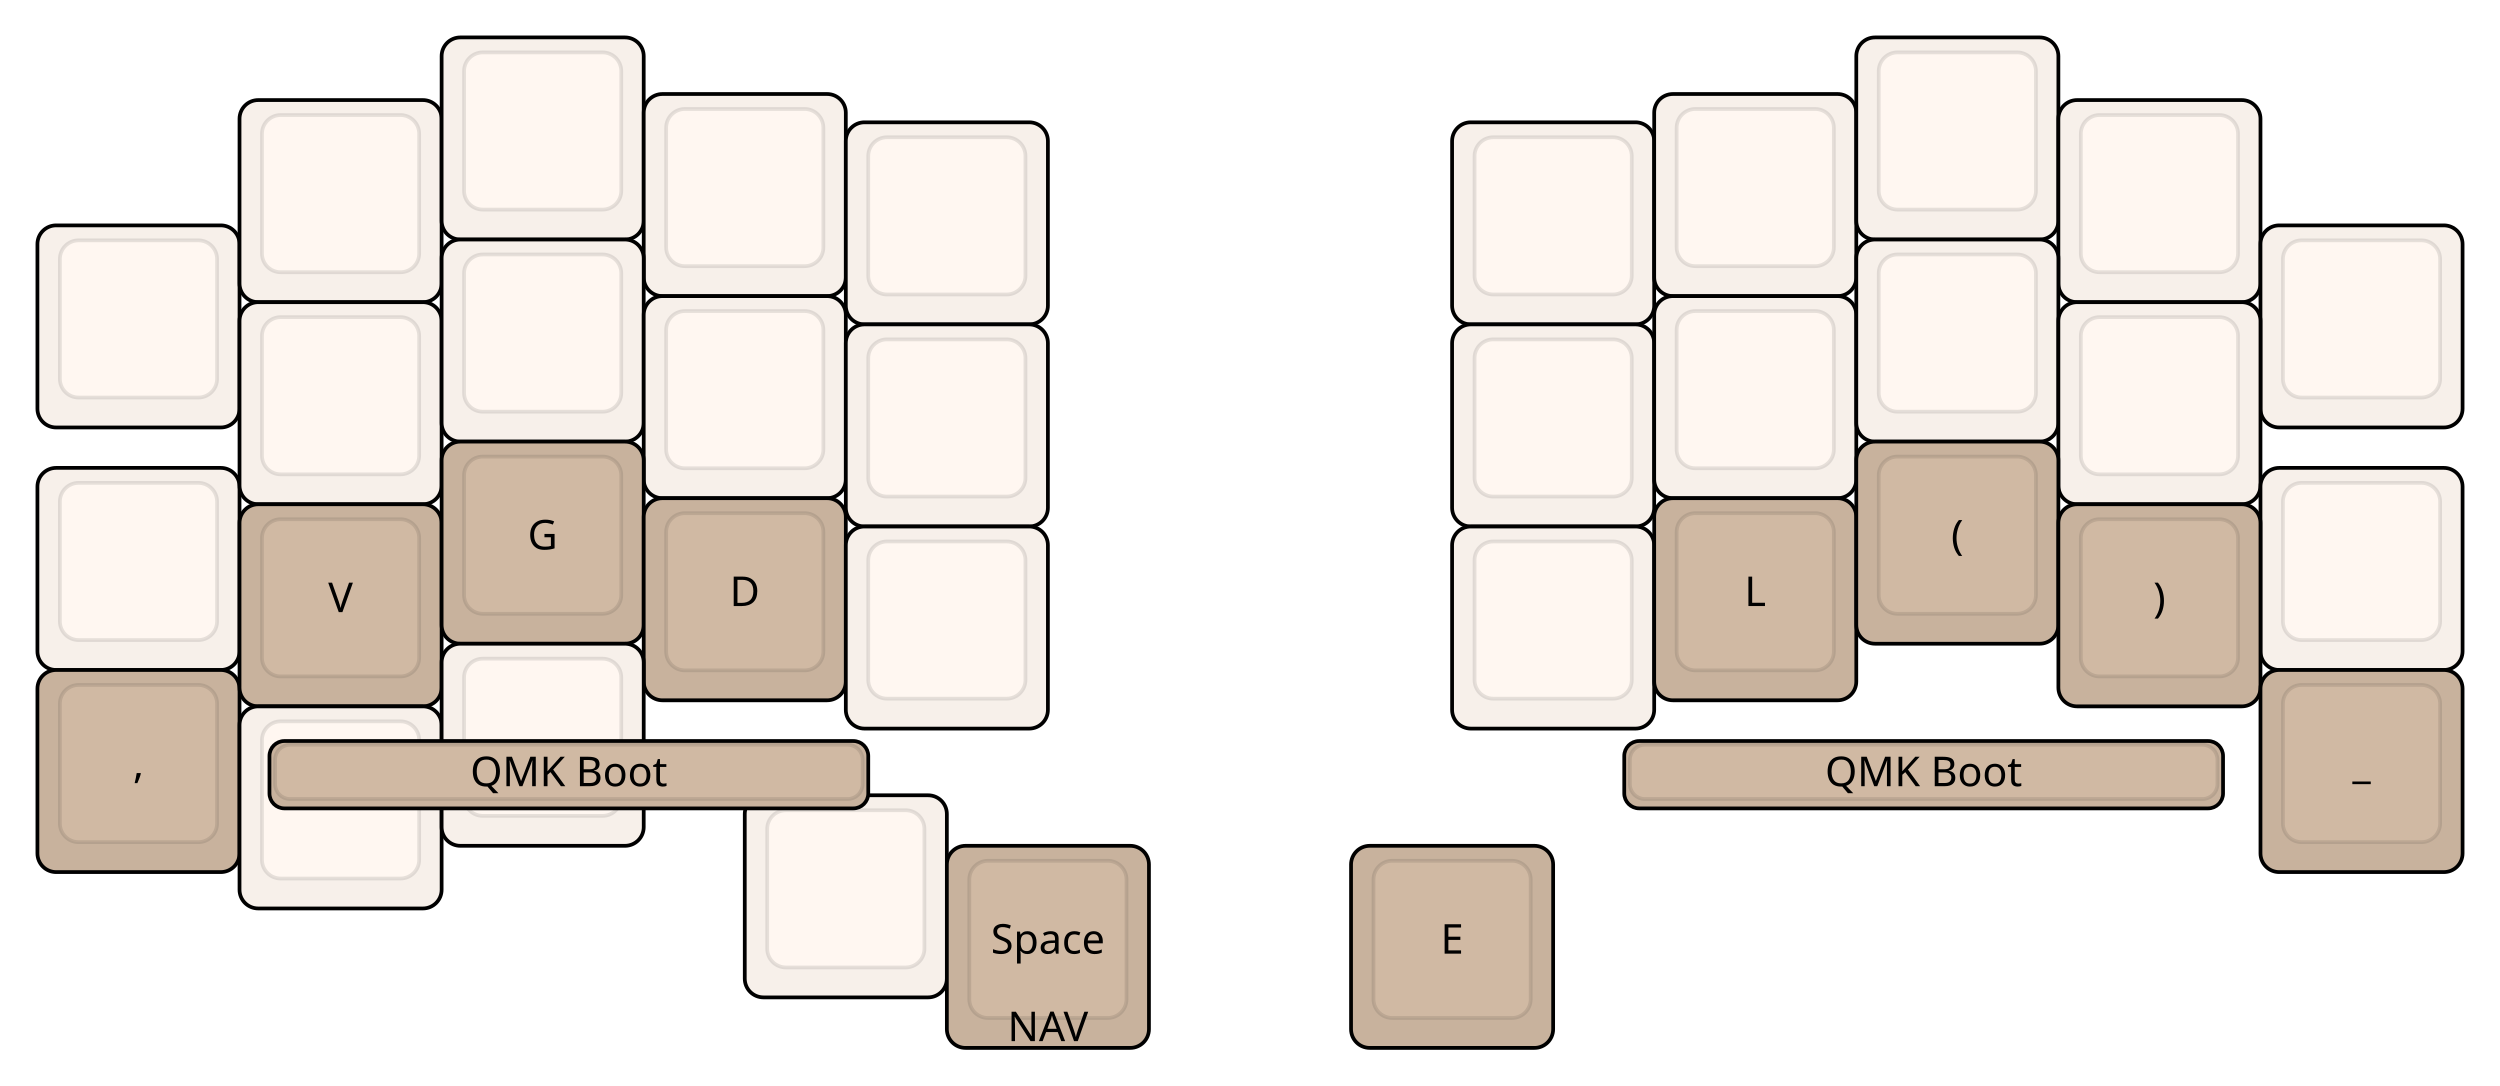
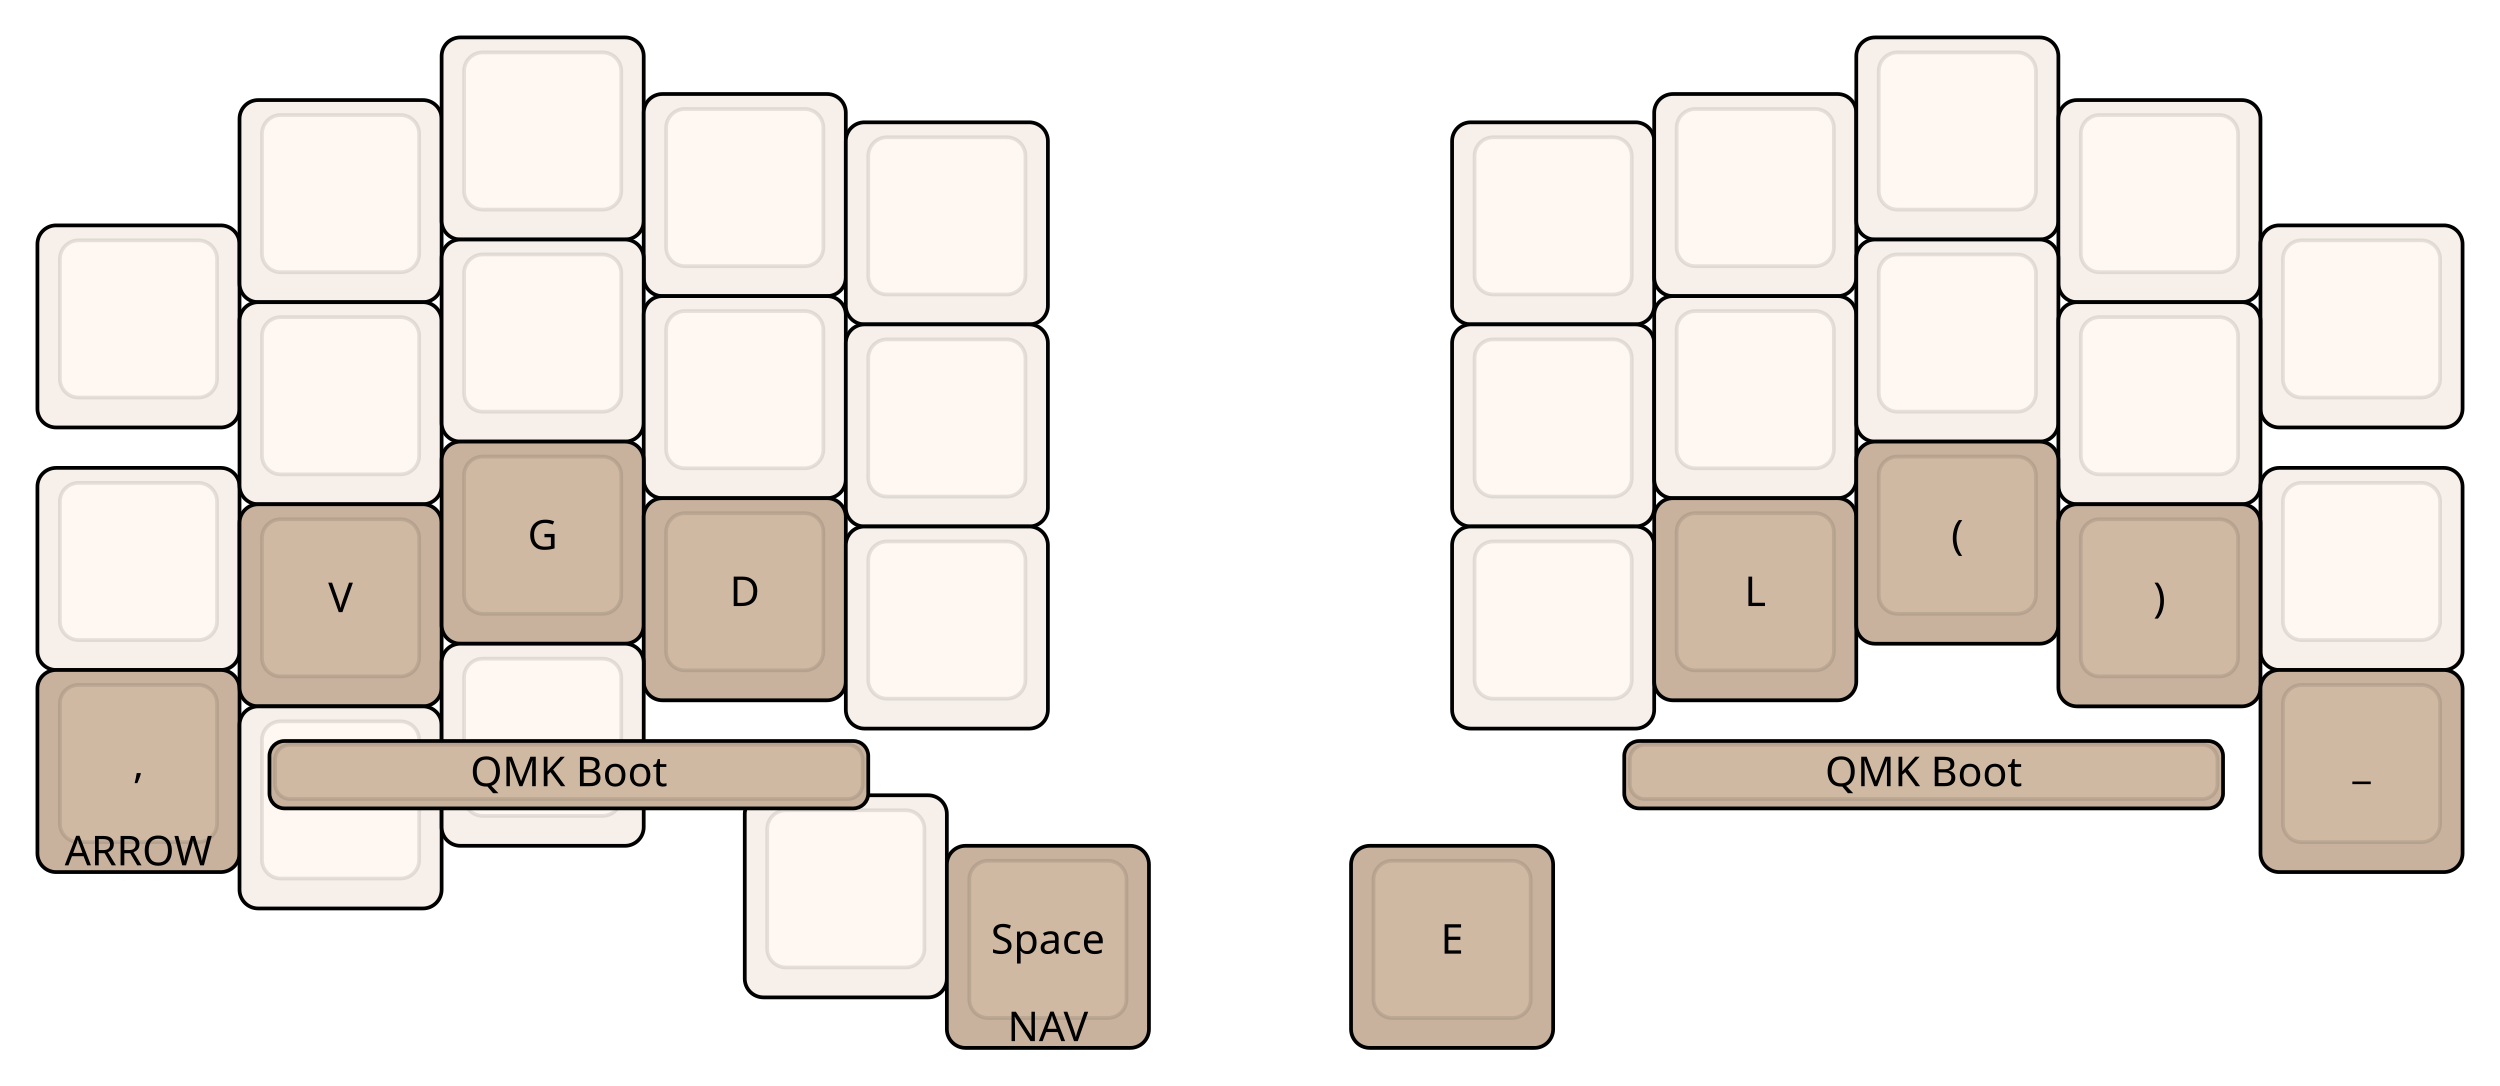
<svg xmlns="http://www.w3.org/2000/svg" width="668px" height="290x" viewBox="0 0 668 290">
  <style type="text/css">
    .keycap .border { stroke: black; stroke-width: 1; }
    .keycap .inner.border { stroke: rgba(0,0,0,.1); }
    .keycap { font-family: sans-serif; font-size: 11px}
    .combo-output { font-family: sans-serif; font-size: 16px}
    .combos .keycap { font-size: 8px}
  </style>
  <g class="keycap combo_background">
    <rect x="10" y="60.22" width="54" height="54" rx="5" fill="#f7f0ea" class="outer border" />
    <rect x="16" y="64.22" width="42" height="42" rx="5" fill="#fff7f1" class="inner border" />
  </g>
  <g class="keycap combo_background">
    <rect x="64" y="26.74" width="54" height="54" rx="5" fill="#f7f0ea" class="outer border" />
    <rect x="70" y="30.74" width="42" height="42" rx="5" fill="#fff7f1" class="inner border" />
  </g>
  <g class="keycap combo_background">
    <rect x="118" y="10" width="54" height="54" rx="5" fill="#f7f0ea" class="outer border" />
    <rect x="124" y="14" width="42" height="42" rx="5" fill="#fff7f1" class="inner border" />
  </g>
  <g class="keycap combo_background">
    <rect x="172" y="25.12" width="54" height="54" rx="5" fill="#f7f0ea" class="outer border" />
    <rect x="178" y="29.12" width="42" height="42" rx="5" fill="#fff7f1" class="inner border" />
  </g>
  <g class="keycap combo_background">
    <rect x="226" y="32.68" width="54" height="54" rx="5" fill="#f7f0ea" class="outer border" />
    <rect x="232" y="36.68" width="42" height="42" rx="5" fill="#fff7f1" class="inner border" />
  </g>
  <g class="keycap combo_background">
    <rect x="388" y="32.68" width="54" height="54" rx="5" fill="#f7f0ea" class="outer border" />
    <rect x="394" y="36.68" width="42" height="42" rx="5" fill="#fff7f1" class="inner border" />
  </g>
  <g class="keycap combo_background">
    <rect x="442" y="25.12" width="54" height="54" rx="5" fill="#f7f0ea" class="outer border" />
    <rect x="448" y="29.12" width="42" height="42" rx="5" fill="#fff7f1" class="inner border" />
  </g>
  <g class="keycap combo_background">
    <rect x="496" y="10" width="54" height="54" rx="5" fill="#f7f0ea" class="outer border" />
    <rect x="502" y="14" width="42" height="42" rx="5" fill="#fff7f1" class="inner border" />
  </g>
  <g class="keycap combo_background">
    <rect x="550" y="26.74" width="54" height="54" rx="5" fill="#f7f0ea" class="outer border" />
    <rect x="556" y="30.74" width="42" height="42" rx="5" fill="#fff7f1" class="inner border" />
  </g>
  <g class="keycap combo_background">
    <rect x="604" y="60.22" width="54" height="54" rx="5" fill="#f7f0ea" class="outer border" />
    <rect x="610" y="64.22" width="42" height="42" rx="5" fill="#fff7f1" class="inner border" />
  </g>
  <g class="keycap combo_background">
    <rect x="10" y="125.02" width="54" height="54" rx="5" fill="#f7f0ea" class="outer border" />
    <rect x="16" y="129.02" width="42" height="42" rx="5" fill="#fff7f1" class="inner border" />
  </g>
  <g class="keycap combo_background">
    <rect x="64" y="80.74" width="54" height="54" rx="5" fill="#f7f0ea" class="outer border" />
    <rect x="70" y="84.74" width="42" height="42" rx="5" fill="#fff7f1" class="inner border" />
  </g>
  <g class="keycap combo_background">
    <rect x="118" y="64" width="54" height="54" rx="5" fill="#f7f0ea" class="outer border" />
    <rect x="124" y="68" width="42" height="42" rx="5" fill="#fff7f1" class="inner border" />
  </g>
  <g class="keycap combo_background">
    <rect x="172" y="79.12" width="54" height="54" rx="5" fill="#f7f0ea" class="outer border" />
    <rect x="178" y="83.12" width="42" height="42" rx="5" fill="#fff7f1" class="inner border" />
  </g>
  <g class="keycap combo_background">
    <rect x="226" y="86.68" width="54" height="54" rx="5" fill="#f7f0ea" class="outer border" />
    <rect x="232" y="90.68" width="42" height="42" rx="5" fill="#fff7f1" class="inner border" />
  </g>
  <g class="keycap combo_background">
    <rect x="388" y="86.68" width="54" height="54" rx="5" fill="#f7f0ea" class="outer border" />
    <rect x="394" y="90.68" width="42" height="42" rx="5" fill="#fff7f1" class="inner border" />
  </g>
  <g class="keycap combo_background">
    <rect x="442" y="79.12" width="54" height="54" rx="5" fill="#f7f0ea" class="outer border" />
    <rect x="448" y="83.12" width="42" height="42" rx="5" fill="#fff7f1" class="inner border" />
  </g>
  <g class="keycap combo_background">
    <rect x="496" y="64" width="54" height="54" rx="5" fill="#f7f0ea" class="outer border" />
    <rect x="502" y="68" width="42" height="42" rx="5" fill="#fff7f1" class="inner border" />
  </g>
  <g class="keycap combo_background">
    <rect x="550" y="80.74" width="54" height="54" rx="5" fill="#f7f0ea" class="outer border" />
    <rect x="556" y="84.74" width="42" height="42" rx="5" fill="#fff7f1" class="inner border" />
  </g>
  <g class="keycap combo_background">
    <rect x="604" y="125.02" width="54" height="54" rx="5" fill="#f7f0ea" class="outer border" />
    <rect x="610" y="129.02" width="42" height="42" rx="5" fill="#fff7f1" class="inner border" />
  </g>
  <g class="keycap management">
    <rect x="10" y="179.02" width="54" height="54" rx="5" fill="#c8b29d" class="outer border" />
    <rect x="16" y="183.02" width="42" height="42" rx="5" fill="#d0b9a3" class="inner border" />
    <text x="37" y="204.02" text-anchor="middle" dominant-baseline="middle" class="main">
      <tspan x="37" dy="0">,</tspan>
    </text>
+     <text x="37" y="231.22" text-anchor="middle" class="sub">ARROW</text>
  </g>
  <g class="keycap management">
    <rect x="64" y="134.74" width="54" height="54" rx="5" fill="#c8b29d" class="outer border" />
    <rect x="70" y="138.74" width="42" height="42" rx="5" fill="#d0b9a3" class="inner border" />
    <text x="91" y="159.74" text-anchor="middle" dominant-baseline="middle" class="main">
      <tspan x="91" dy="0">V</tspan>
    </text>
  </g>
  <g class="keycap management">
    <rect x="118" y="118" width="54" height="54" rx="5" fill="#c8b29d" class="outer border" />
    <rect x="124" y="122" width="42" height="42" rx="5" fill="#d0b9a3" class="inner border" />
    <text x="145" y="143" text-anchor="middle" dominant-baseline="middle" class="main">
      <tspan x="145" dy="0">G</tspan>
    </text>
  </g>
  <g class="keycap management">
    <rect x="172" y="133.12" width="54" height="54" rx="5" fill="#c8b29d" class="outer border" />
    <rect x="178" y="137.12" width="42" height="42" rx="5" fill="#d0b9a3" class="inner border" />
    <text x="199" y="158.12" text-anchor="middle" dominant-baseline="middle" class="main">
      <tspan x="199" dy="0">D</tspan>
    </text>
  </g>
  <g class="keycap combo_background">
    <rect x="226" y="140.68" width="54" height="54" rx="5" fill="#f7f0ea" class="outer border" />
    <rect x="232" y="144.68" width="42" height="42" rx="5" fill="#fff7f1" class="inner border" />
  </g>
  <g class="keycap combo_background">
    <rect x="388" y="140.68" width="54" height="54" rx="5" fill="#f7f0ea" class="outer border" />
    <rect x="394" y="144.68" width="42" height="42" rx="5" fill="#fff7f1" class="inner border" />
  </g>
  <g class="keycap management">
    <rect x="442" y="133.12" width="54" height="54" rx="5" fill="#c8b29d" class="outer border" />
    <rect x="448" y="137.12" width="42" height="42" rx="5" fill="#d0b9a3" class="inner border" />
    <text x="469" y="158.12" text-anchor="middle" dominant-baseline="middle" class="main">
      <tspan x="469" dy="0">L</tspan>
    </text>
  </g>
  <g class="keycap management">
    <rect x="496" y="118" width="54" height="54" rx="5" fill="#c8b29d" class="outer border" />
    <rect x="502" y="122" width="42" height="42" rx="5" fill="#d0b9a3" class="inner border" />
    <text x="523" y="143" text-anchor="middle" dominant-baseline="middle" class="main">
      <tspan x="523" dy="0">(</tspan>
    </text>
  </g>
  <g class="keycap management">
    <rect x="550" y="134.74" width="54" height="54" rx="5" fill="#c8b29d" class="outer border" />
    <rect x="556" y="138.74" width="42" height="42" rx="5" fill="#d0b9a3" class="inner border" />
    <text x="577" y="159.74" text-anchor="middle" dominant-baseline="middle" class="main">
      <tspan x="577" dy="0">)</tspan>
    </text>
  </g>
  <g class="keycap management">
    <rect x="604" y="179.02" width="54" height="54" rx="5" fill="#c8b29d" class="outer border" />
    <rect x="610" y="183.02" width="42" height="42" rx="5" fill="#d0b9a3" class="inner border" />
    <text x="631" y="204.02" text-anchor="middle" dominant-baseline="middle" class="main">
      <tspan x="631" dy="0">_</tspan>
    </text>
  </g>
  <g class="keycap combo_background">
    <rect x="64" y="188.74" width="54" height="54" rx="5" fill="#f7f0ea" class="outer border" />
    <rect x="70" y="192.74" width="42" height="42" rx="5" fill="#fff7f1" class="inner border" />
  </g>
  <g class="keycap combo_background">
    <rect x="118" y="172" width="54" height="54" rx="5" fill="#f7f0ea" class="outer border" />
    <rect x="124" y="176" width="42" height="42" rx="5" fill="#fff7f1" class="inner border" />
  </g>
  <g class="keycap combo_background">
    <rect x="199" y="212.5" width="54" height="54" rx="5" fill="#f7f0ea" class="outer border" />
    <rect x="205" y="216.5" width="42" height="42" rx="5" fill="#fff7f1" class="inner border" />
  </g>
  <g class="keycap management">
    <rect x="253" y="226" width="54" height="54" rx="5" fill="#c8b29d" class="outer border" />
    <rect x="259" y="230" width="42" height="42" rx="5" fill="#d0b9a3" class="inner border" />
    <text x="280" y="251" text-anchor="middle" dominant-baseline="middle" class="main">
      <tspan x="280" dy="0">Space</tspan>
    </text>
    <text x="280" y="278.2" text-anchor="middle" class="sub">NAV</text>
  </g>
  <g class="keycap management">
    <rect x="361" y="226" width="54" height="54" rx="5" fill="#c8b29d" class="outer border" />
    <rect x="367" y="230" width="42" height="42" rx="5" fill="#d0b9a3" class="inner border" />
    <text x="388" y="251" text-anchor="middle" dominant-baseline="middle" class="main">
      <tspan x="388" dy="0">E</tspan>
    </text>
  </g>
  <g class="keycap management">
    <rect x="72" y="198" width="160" height="18" rx="4" fill="#c8b29d" class="outer border" />
    <rect x="73.5" y="199" width="157" height="14.5" rx="4" fill="#d0b9a3" class="inner border" />
    <text x="152" y="206.25" text-anchor="middle" dominant-baseline="middle" class="main">
      <tspan x="152" dy="0">QMK Boot</tspan>
    </text>
  </g>
  <g class="keycap management">
    <rect x="434" y="198" width="160" height="18" rx="4" fill="#c8b29d" class="outer border" />
    <rect x="435.5" y="199" width="157" height="14.5" rx="4" fill="#d0b9a3" class="inner border" />
    <text x="514" y="206.25" text-anchor="middle" dominant-baseline="middle" class="main">
      <tspan x="514" dy="0">QMK Boot</tspan>
    </text>
  </g>
</svg>
